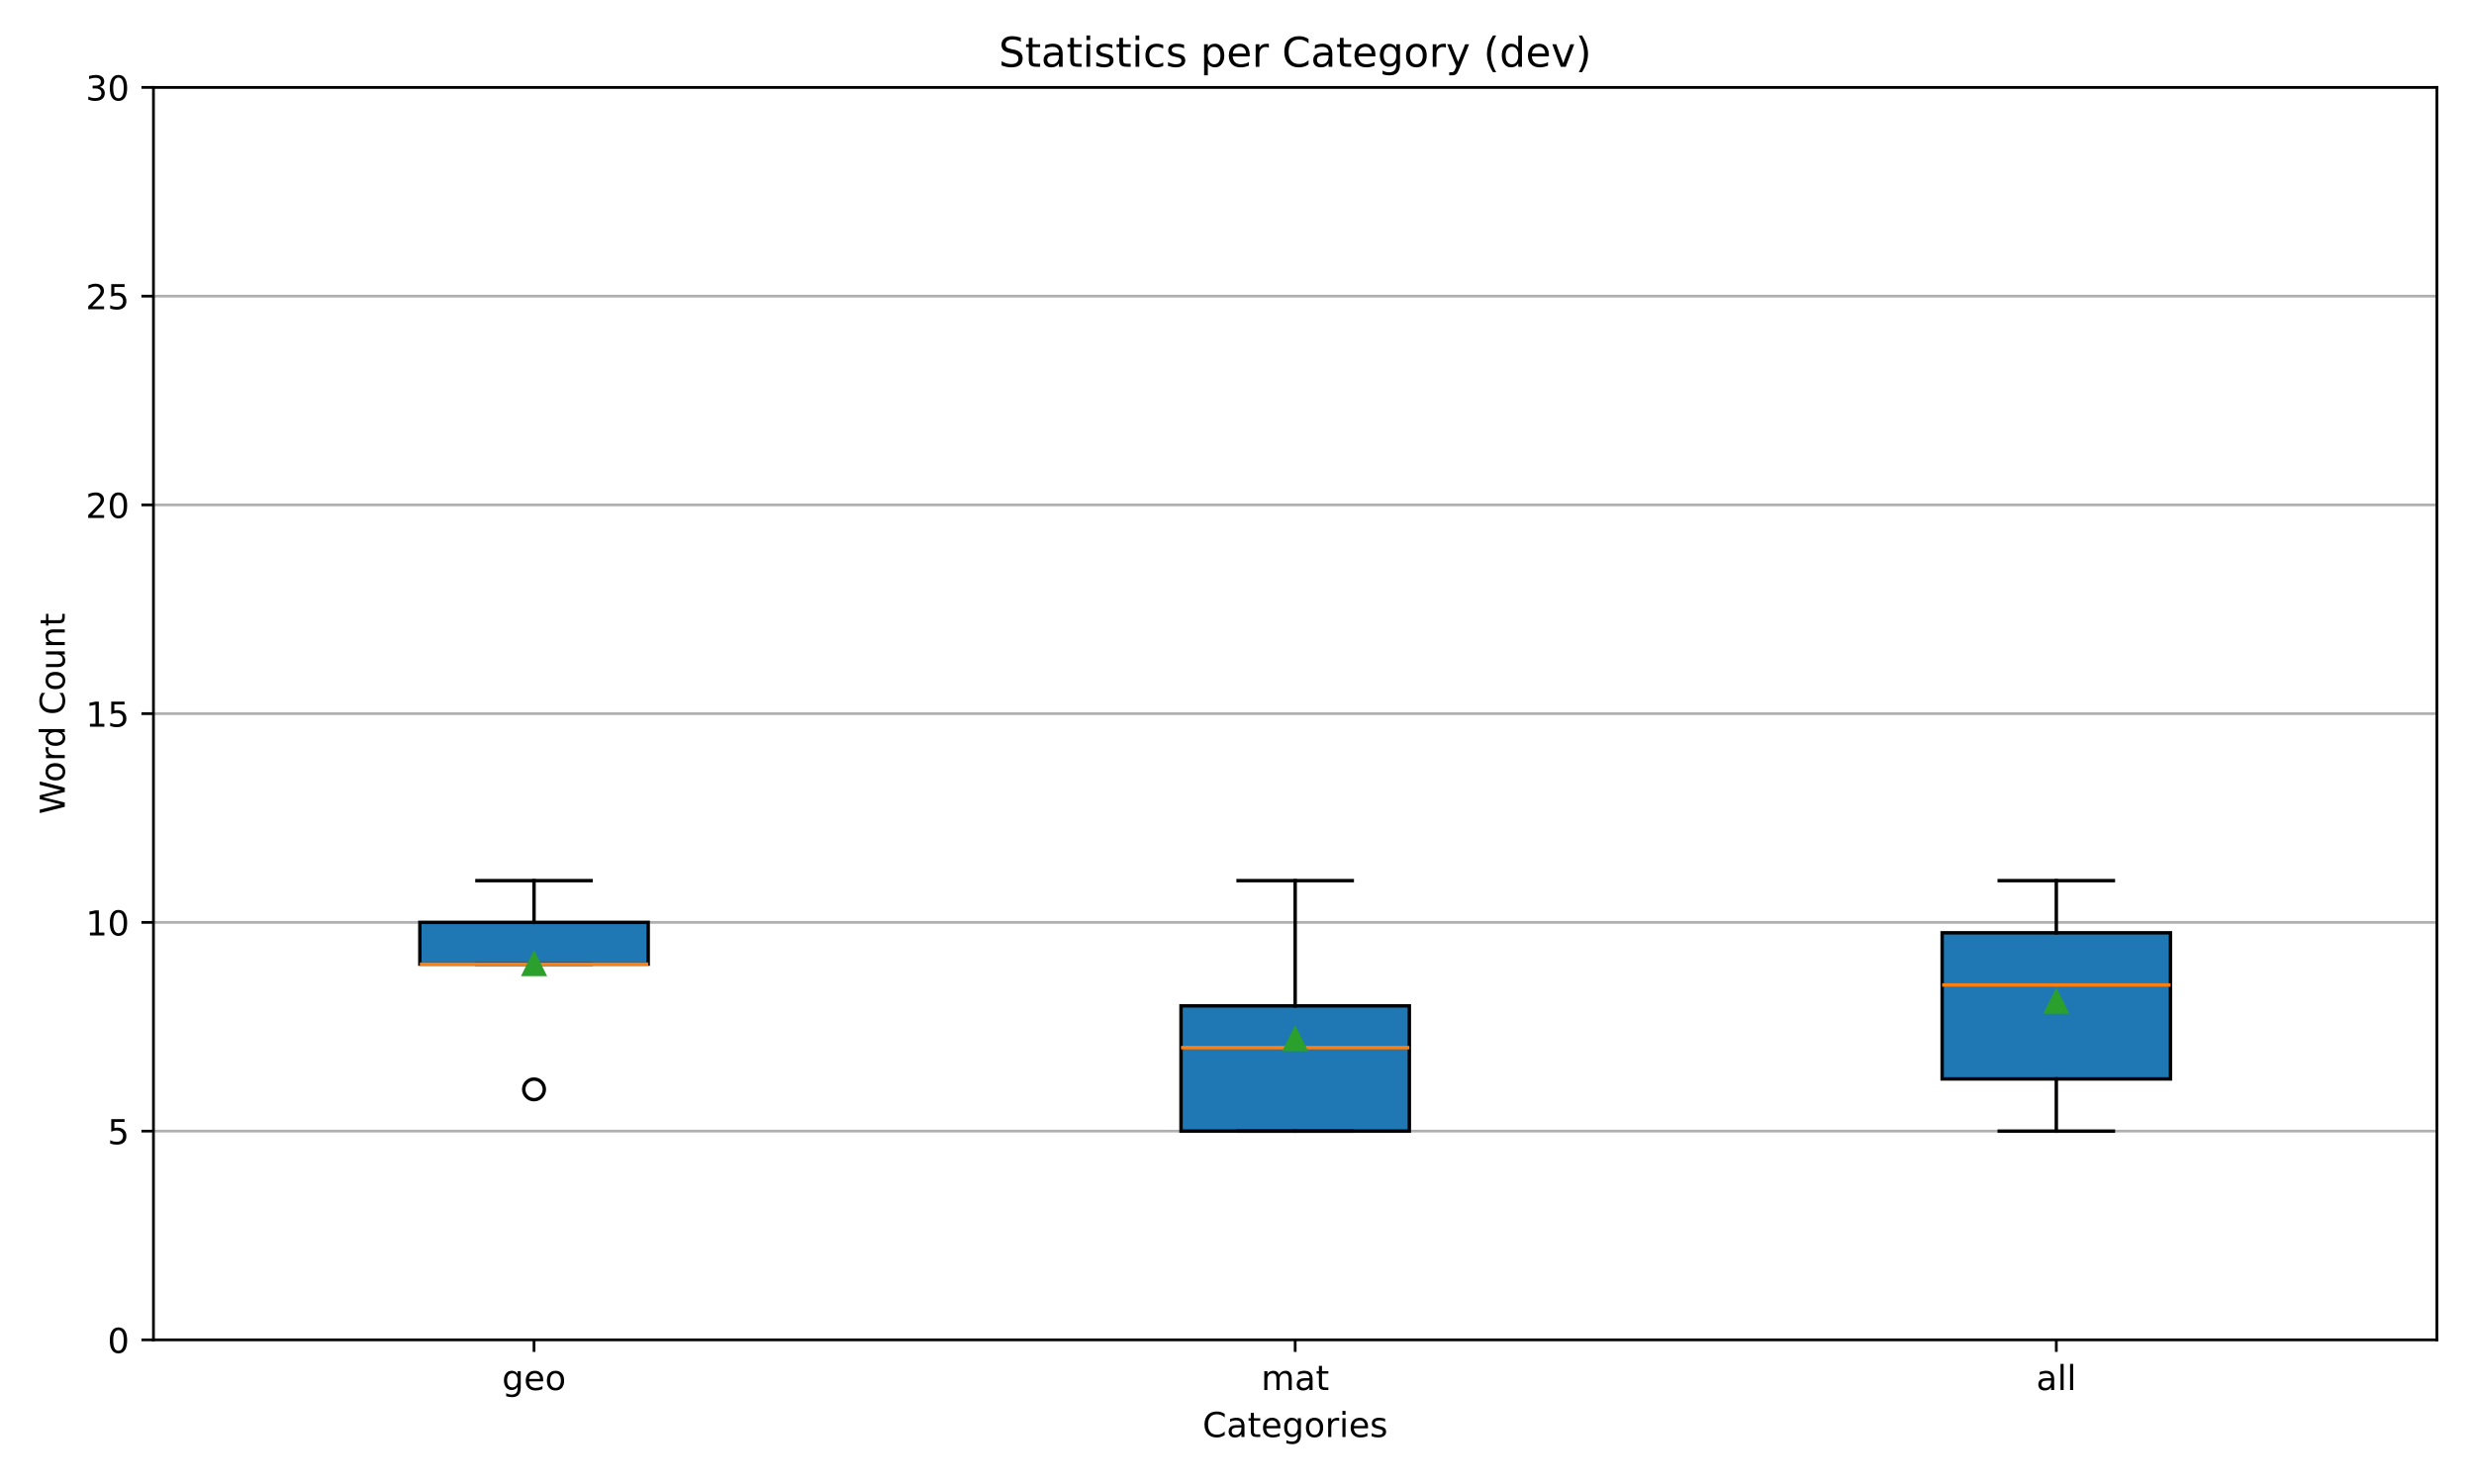
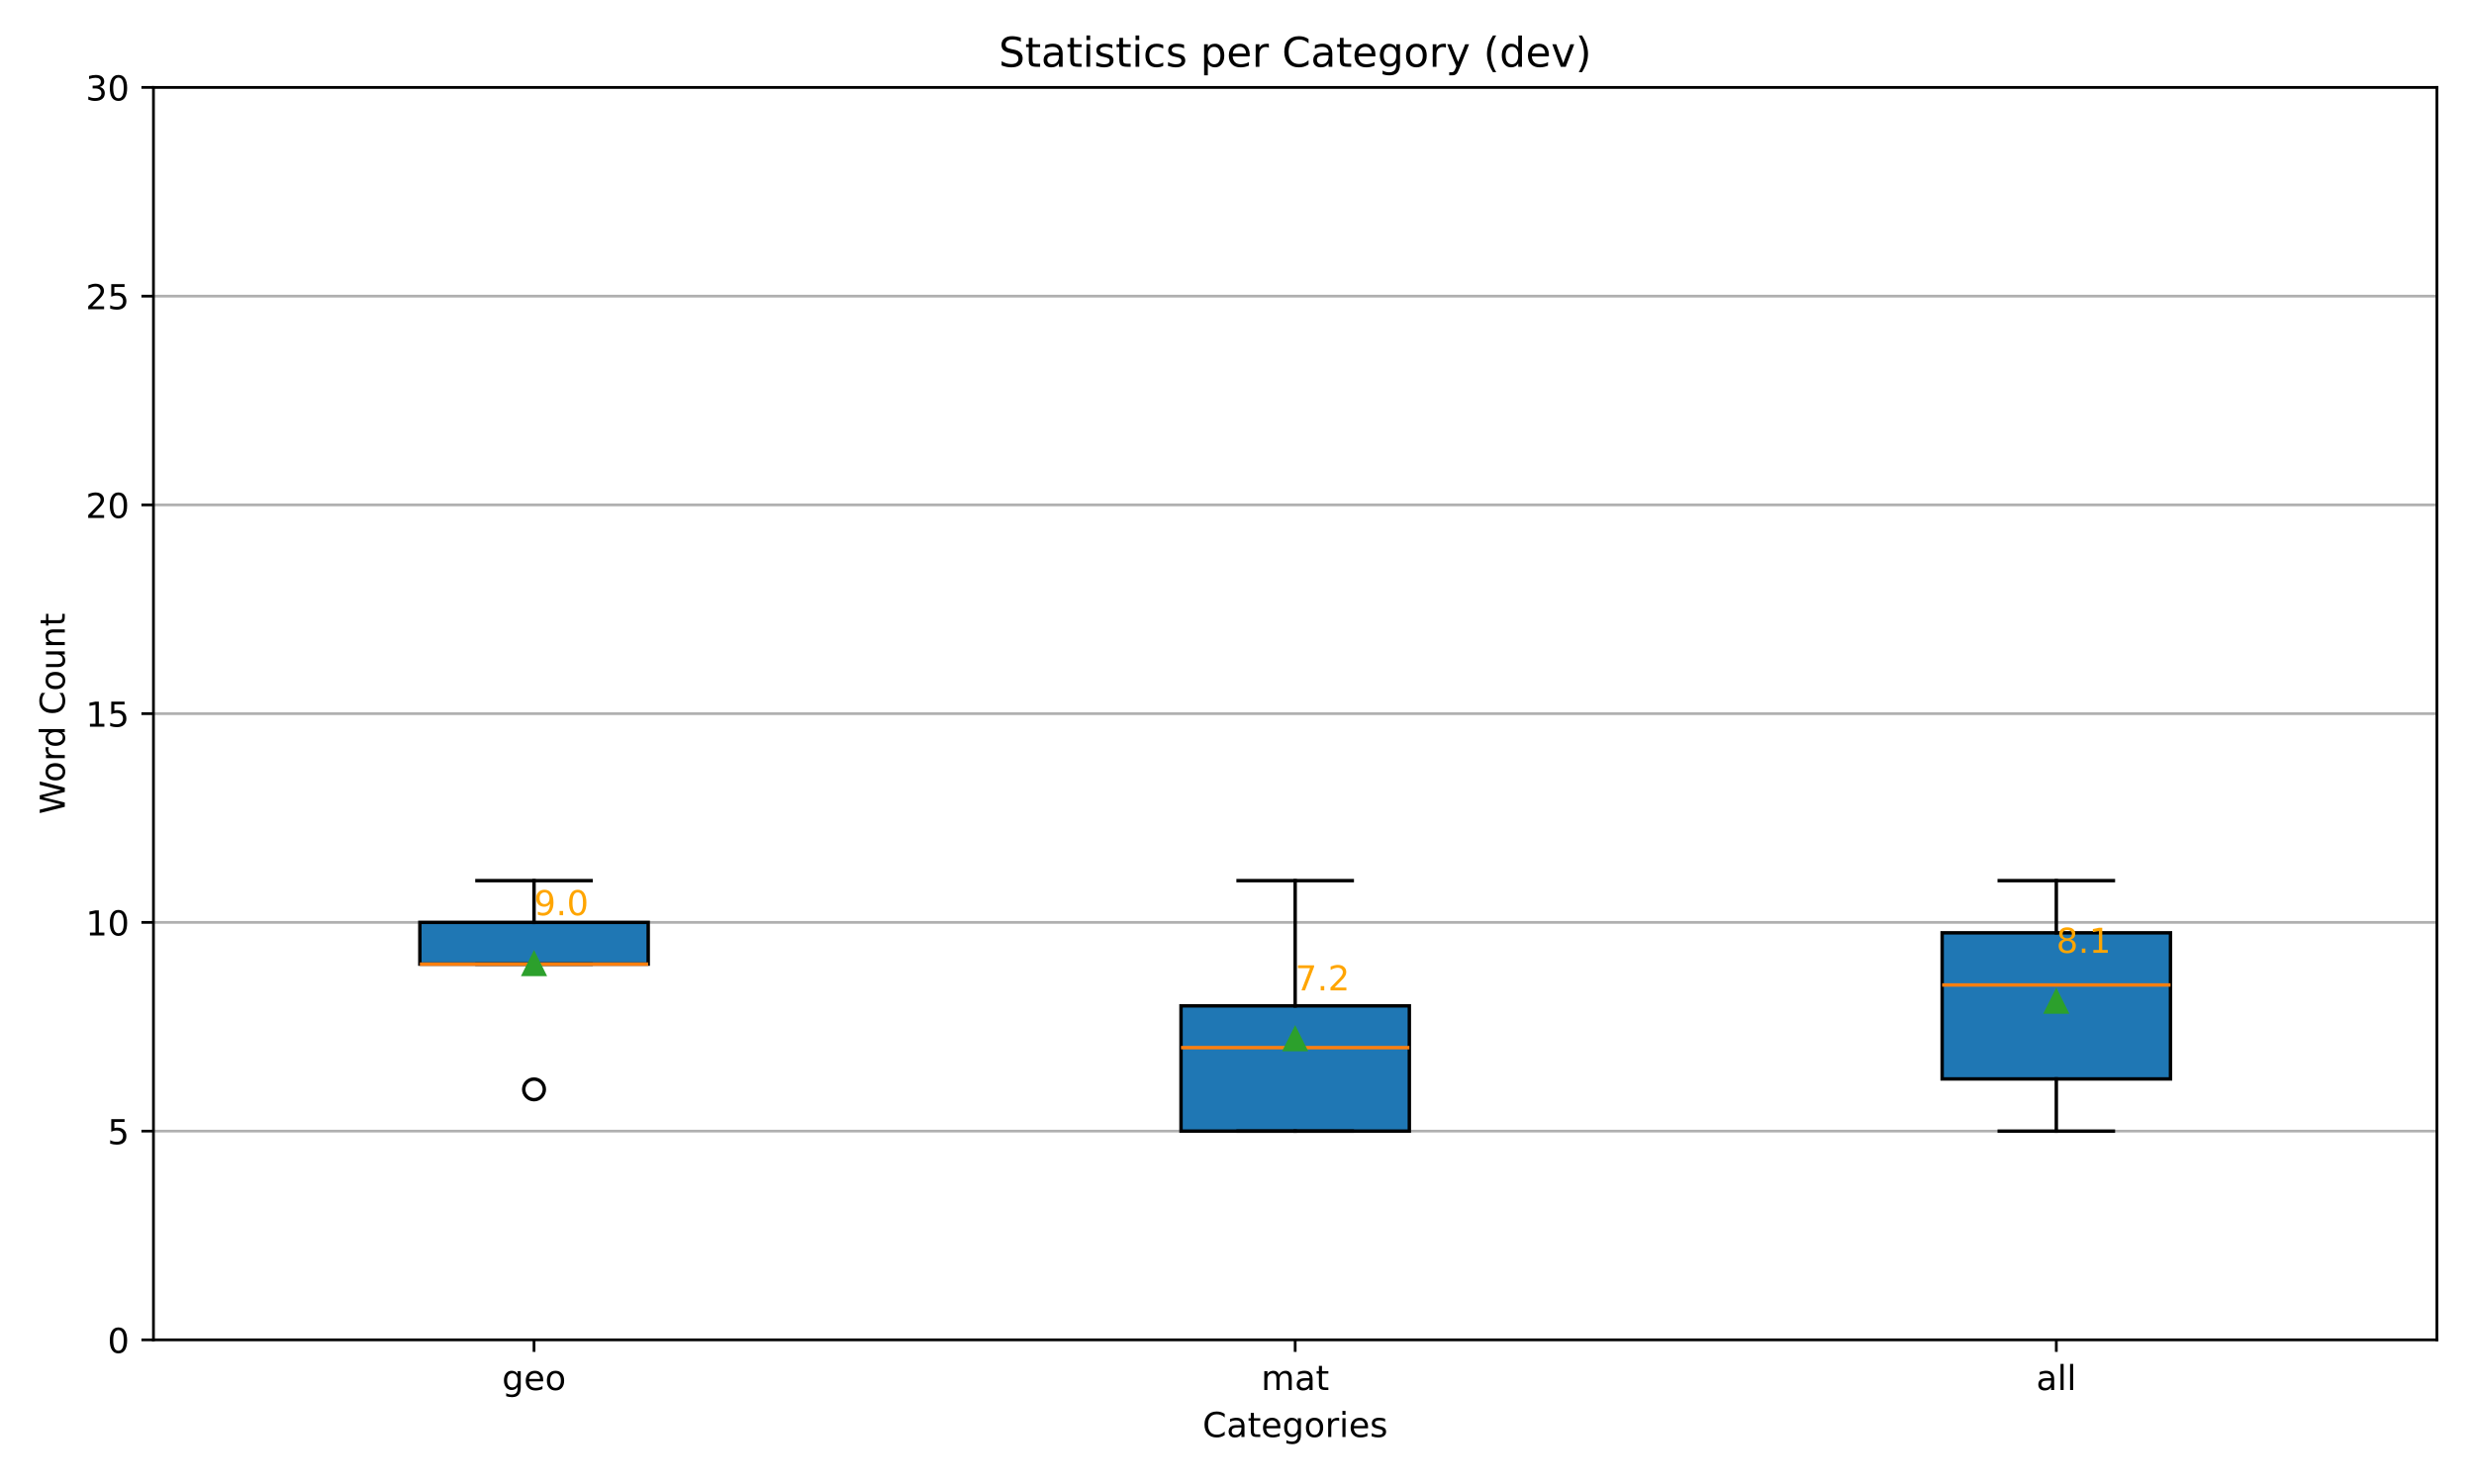
<svg xmlns="http://www.w3.org/2000/svg" xmlns:xlink="http://www.w3.org/1999/xlink" width="720pt" height="432pt" viewBox="0 0 720 432" version="1.1">
  <defs>
    <style type="text/css">*{stroke-linejoin: round; stroke-linecap: butt}</style>
  </defs>
  <g id="figure_1">
    <g id="patch_1">
      <path d="M 0 432  L 720 432  L 720 0  L 0 0  z " style="fill: #ffffff" />
    </g>
    <g id="axes_1">
      <g id="patch_2">
        <path d="M 44.66 390.04  L 709.2 390.04  L 709.2 25.44  L 44.66 25.44  z " style="fill: #ffffff" />
      </g>
      <g id="matplotlib.axis_1">
        <g id="xtick_1">
          <g id="line2d_1">
            <defs>
-               <path id="m2646617e21" d="M 0 0  L 0 3.5  " style="stroke: #000000; stroke-width: 0.8" />
+               <path id="mcb2d0ad4be" d="M 0 0  L 0 3.5  " style="stroke: #000000; stroke-width: 0.8" />
            </defs>
            <g>
-               <use xlink:href="#m2646617e21" x="155.417" y="390.04" style="stroke: #000000; stroke-width: 0.8" />
+               <use xlink:href="#mcb2d0ad4be" x="155.417" y="390.04" style="stroke: #000000; stroke-width: 0.8" />
            </g>
          </g>
          <g id="text_1">
            <g transform="translate(146.1065 404.6384) scale(0.1 -0.1)">
              <defs>
                <path id="DejaVuSans-67" d="M 2906 1791  Q 2906 2416 2648 2759  Q 2391 3103 1925 3103  Q 1463 3103 1205 2759  Q 947 2416 947 1791  Q 947 1169 1205 825  Q 1463 481 1925 481  Q 2391 481 2648 825  Q 2906 1169 2906 1791  z M 3481 434  Q 3481 -459 3084 -895  Q 2688 -1331 1869 -1331  Q 1566 -1331 1297 -1286  Q 1028 -1241 775 -1147  L 775 -588  Q 1028 -725 1275 -790  Q 1522 -856 1778 -856  Q 2344 -856 2625 -561  Q 2906 -266 2906 331  L 2906 616  Q 2728 306 2450 153  Q 2172 0 1784 0  Q 1141 0 747 490  Q 353 981 353 1791  Q 353 2603 747 3093  Q 1141 3584 1784 3584  Q 2172 3584 2450 3431  Q 2728 3278 2906 2969  L 2906 3500  L 3481 3500  L 3481 434  z " transform="scale(0.015625)" />
                <path id="DejaVuSans-65" d="M 3597 1894  L 3597 1613  L 953 1613  Q 991 1019 1311 708  Q 1631 397 2203 397  Q 2534 397 2845 478  Q 3156 559 3463 722  L 3463 178  Q 3153 47 2828 -22  Q 2503 -91 2169 -91  Q 1331 -91 842 396  Q 353 884 353 1716  Q 353 2575 817 3079  Q 1281 3584 2069 3584  Q 2775 3584 3186 3129  Q 3597 2675 3597 1894  z M 3022 2063  Q 3016 2534 2758 2815  Q 2500 3097 2075 3097  Q 1594 3097 1305 2825  Q 1016 2553 972 2059  L 3022 2063  z " transform="scale(0.015625)" />
                <path id="DejaVuSans-6f" d="M 1959 3097  Q 1497 3097 1228 2736  Q 959 2375 959 1747  Q 959 1119 1226 758  Q 1494 397 1959 397  Q 2419 397 2687 759  Q 2956 1122 2956 1747  Q 2956 2369 2687 2733  Q 2419 3097 1959 3097  z M 1959 3584  Q 2709 3584 3137 3096  Q 3566 2609 3566 1747  Q 3566 888 3137 398  Q 2709 -91 1959 -91  Q 1206 -91 779 398  Q 353 888 353 1747  Q 353 2609 779 3096  Q 1206 3584 1959 3584  z " transform="scale(0.015625)" />
              </defs>
              <use xlink:href="#DejaVuSans-67" />
              <use xlink:href="#DejaVuSans-65" transform="translate(63.47656 0)" />
              <use xlink:href="#DejaVuSans-6f" transform="translate(125 0)" />
            </g>
          </g>
        </g>
        <g id="xtick_2">
          <g id="line2d_2">
            <g>
-               <use xlink:href="#m2646617e21" x="376.93" y="390.04" style="stroke: #000000; stroke-width: 0.8" />
+               <use xlink:href="#mcb2d0ad4be" x="376.93" y="390.04" style="stroke: #000000; stroke-width: 0.8" />
            </g>
          </g>
          <g id="text_2">
            <g transform="translate(367.0355 404.6384) scale(0.1 -0.1)">
              <defs>
                <path id="DejaVuSans-6d" d="M 3328 2828  Q 3544 3216 3844 3400  Q 4144 3584 4550 3584  Q 5097 3584 5394 3201  Q 5691 2819 5691 2113  L 5691 0  L 5113 0  L 5113 2094  Q 5113 2597 4934 2840  Q 4756 3084 4391 3084  Q 3944 3084 3684 2787  Q 3425 2491 3425 1978  L 3425 0  L 2847 0  L 2847 2094  Q 2847 2600 2669 2842  Q 2491 3084 2119 3084  Q 1678 3084 1418 2786  Q 1159 2488 1159 1978  L 1159 0  L 581 0  L 581 3500  L 1159 3500  L 1159 2956  Q 1356 3278 1631 3431  Q 1906 3584 2284 3584  Q 2666 3584 2933 3390  Q 3200 3197 3328 2828  z " transform="scale(0.015625)" />
                <path id="DejaVuSans-61" d="M 2194 1759  Q 1497 1759 1228 1600  Q 959 1441 959 1056  Q 959 750 1161 570  Q 1363 391 1709 391  Q 2188 391 2477 730  Q 2766 1069 2766 1631  L 2766 1759  L 2194 1759  z M 3341 1997  L 3341 0  L 2766 0  L 2766 531  Q 2569 213 2275 61  Q 1981 -91 1556 -91  Q 1019 -91 701 211  Q 384 513 384 1019  Q 384 1609 779 1909  Q 1175 2209 1959 2209  L 2766 2209  L 2766 2266  Q 2766 2663 2505 2880  Q 2244 3097 1772 3097  Q 1472 3097 1187 3025  Q 903 2953 641 2809  L 641 3341  Q 956 3463 1253 3523  Q 1550 3584 1831 3584  Q 2591 3584 2966 3190  Q 3341 2797 3341 1997  z " transform="scale(0.015625)" />
                <path id="DejaVuSans-74" d="M 1172 4494  L 1172 3500  L 2356 3500  L 2356 3053  L 1172 3053  L 1172 1153  Q 1172 725 1289 603  Q 1406 481 1766 481  L 2356 481  L 2356 0  L 1766 0  Q 1100 0 847 248  Q 594 497 594 1153  L 594 3053  L 172 3053  L 172 3500  L 594 3500  L 594 4494  L 1172 4494  z " transform="scale(0.015625)" />
              </defs>
              <use xlink:href="#DejaVuSans-6d" />
              <use xlink:href="#DejaVuSans-61" transform="translate(97.41211 0)" />
              <use xlink:href="#DejaVuSans-74" transform="translate(158.6914 0)" />
            </g>
          </g>
        </g>
        <g id="xtick_3">
          <g id="line2d_3">
            <g>
-               <use xlink:href="#m2646617e21" x="598.443" y="390.04" style="stroke: #000000; stroke-width: 0.8" />
+               <use xlink:href="#mcb2d0ad4be" x="598.443" y="390.04" style="stroke: #000000; stroke-width: 0.8" />
            </g>
          </g>
          <g id="text_3">
            <g transform="translate(592.6011 404.6384) scale(0.1 -0.1)">
              <defs>
                <path id="DejaVuSans-6c" d="M 603 4863  L 1178 4863  L 1178 0  L 603 0  L 603 4863  z " transform="scale(0.015625)" />
              </defs>
              <use xlink:href="#DejaVuSans-61" />
              <use xlink:href="#DejaVuSans-6c" transform="translate(61.2793 0)" />
              <use xlink:href="#DejaVuSans-6c" transform="translate(89.0625 0)" />
            </g>
          </g>
        </g>
        <g id="text_4">
          <g transform="translate(349.9784 418.3166) scale(0.1 -0.1)">
            <defs>
              <path id="DejaVuSans-43" d="M 4122 4306  L 4122 3641  Q 3803 3938 3442 4084  Q 3081 4231 2675 4231  Q 1875 4231 1450 3742  Q 1025 3253 1025 2328  Q 1025 1406 1450 917  Q 1875 428 2675 428  Q 3081 428 3442 575  Q 3803 722 4122 1019  L 4122 359  Q 3791 134 3420 21  Q 3050 -91 2638 -91  Q 1578 -91 968 557  Q 359 1206 359 2328  Q 359 3453 968 4101  Q 1578 4750 2638 4750  Q 3056 4750 3426 4639  Q 3797 4528 4122 4306  z " transform="scale(0.015625)" />
              <path id="DejaVuSans-72" d="M 2631 2963  Q 2534 3019 2420 3045  Q 2306 3072 2169 3072  Q 1681 3072 1420 2755  Q 1159 2438 1159 1844  L 1159 0  L 581 0  L 581 3500  L 1159 3500  L 1159 2956  Q 1341 3275 1631 3429  Q 1922 3584 2338 3584  Q 2397 3584 2469 3576  Q 2541 3569 2628 3553  L 2631 2963  z " transform="scale(0.015625)" />
              <path id="DejaVuSans-69" d="M 603 3500  L 1178 3500  L 1178 0  L 603 0  L 603 3500  z M 603 4863  L 1178 4863  L 1178 4134  L 603 4134  L 603 4863  z " transform="scale(0.015625)" />
              <path id="DejaVuSans-73" d="M 2834 3397  L 2834 2853  Q 2591 2978 2328 3040  Q 2066 3103 1784 3103  Q 1356 3103 1142 2972  Q 928 2841 928 2578  Q 928 2378 1081 2264  Q 1234 2150 1697 2047  L 1894 2003  Q 2506 1872 2764 1633  Q 3022 1394 3022 966  Q 3022 478 2636 193  Q 2250 -91 1575 -91  Q 1294 -91 989 -36  Q 684 19 347 128  L 347 722  Q 666 556 975 473  Q 1284 391 1588 391  Q 1994 391 2212 530  Q 2431 669 2431 922  Q 2431 1156 2273 1281  Q 2116 1406 1581 1522  L 1381 1569  Q 847 1681 609 1914  Q 372 2147 372 2553  Q 372 3047 722 3315  Q 1072 3584 1716 3584  Q 2034 3584 2315 3537  Q 2597 3491 2834 3397  z " transform="scale(0.015625)" />
            </defs>
            <use xlink:href="#DejaVuSans-43" />
            <use xlink:href="#DejaVuSans-61" transform="translate(69.82422 0)" />
            <use xlink:href="#DejaVuSans-74" transform="translate(131.1035 0)" />
            <use xlink:href="#DejaVuSans-65" transform="translate(170.3125 0)" />
            <use xlink:href="#DejaVuSans-67" transform="translate(231.8359 0)" />
            <use xlink:href="#DejaVuSans-6f" transform="translate(295.3125 0)" />
            <use xlink:href="#DejaVuSans-72" transform="translate(356.4941 0)" />
            <use xlink:href="#DejaVuSans-69" transform="translate(397.6074 0)" />
            <use xlink:href="#DejaVuSans-65" transform="translate(425.3906 0)" />
            <use xlink:href="#DejaVuSans-73" transform="translate(486.9141 0)" />
          </g>
        </g>
      </g>
      <g id="matplotlib.axis_2">
        <g id="ytick_1">
          <g id="line2d_4">
-             <path d="M 44.66 390.04  L 709.2 390.04  " clip-path="url(#p994674105a)" style="fill: none; stroke: #b0b0b0; stroke-width: 0.8; stroke-linecap: square" />
+             <path d="M 44.66 390.04  L 709.2 390.04  " clip-path="url(#p341d65b2a3)" style="fill: none; stroke: #b0b0b0; stroke-width: 0.8; stroke-linecap: square" />
          </g>
          <g id="line2d_5">
            <defs>
-               <path id="m19cfbdba0e" d="M 0 0  L -3.5 0  " style="stroke: #000000; stroke-width: 0.8" />
+               <path id="m469d06a278" d="M 0 0  L -3.5 0  " style="stroke: #000000; stroke-width: 0.8" />
            </defs>
            <g>
-               <use xlink:href="#m19cfbdba0e" x="44.66" y="390.04" style="stroke: #000000; stroke-width: 0.8" />
+               <use xlink:href="#m469d06a278" x="44.66" y="390.04" style="stroke: #000000; stroke-width: 0.8" />
            </g>
          </g>
          <g id="text_5">
            <g transform="translate(31.2975 393.8392) scale(0.1 -0.1)">
              <defs>
                <path id="DejaVuSans-30" d="M 2034 4250  Q 1547 4250 1301 3770  Q 1056 3291 1056 2328  Q 1056 1369 1301 889  Q 1547 409 2034 409  Q 2525 409 2770 889  Q 3016 1369 3016 2328  Q 3016 3291 2770 3770  Q 2525 4250 2034 4250  z M 2034 4750  Q 2819 4750 3233 4129  Q 3647 3509 3647 2328  Q 3647 1150 3233 529  Q 2819 -91 2034 -91  Q 1250 -91 836 529  Q 422 1150 422 2328  Q 422 3509 836 4129  Q 1250 4750 2034 4750  z " transform="scale(0.015625)" />
              </defs>
              <use xlink:href="#DejaVuSans-30" />
            </g>
          </g>
        </g>
        <g id="ytick_2">
          <g id="line2d_6">
-             <path d="M 44.66 329.273  L 709.2 329.273  " clip-path="url(#p994674105a)" style="fill: none; stroke: #b0b0b0; stroke-width: 0.8; stroke-linecap: square" />
+             <path d="M 44.66 329.273  L 709.2 329.273  " clip-path="url(#p341d65b2a3)" style="fill: none; stroke: #b0b0b0; stroke-width: 0.8; stroke-linecap: square" />
          </g>
          <g id="line2d_7">
            <g>
-               <use xlink:href="#m19cfbdba0e" x="44.66" y="329.273" style="stroke: #000000; stroke-width: 0.8" />
+               <use xlink:href="#m469d06a278" x="44.66" y="329.273" style="stroke: #000000; stroke-width: 0.8" />
            </g>
          </g>
          <g id="text_6">
            <g transform="translate(31.2975 333.0726) scale(0.1 -0.1)">
              <defs>
                <path id="DejaVuSans-35" d="M 691 4666  L 3169 4666  L 3169 4134  L 1269 4134  L 1269 2991  Q 1406 3038 1543 3061  Q 1681 3084 1819 3084  Q 2600 3084 3056 2656  Q 3513 2228 3513 1497  Q 3513 744 3044 326  Q 2575 -91 1722 -91  Q 1428 -91 1123 -41  Q 819 9 494 109  L 494 744  Q 775 591 1075 516  Q 1375 441 1709 441  Q 2250 441 2565 725  Q 2881 1009 2881 1497  Q 2881 1984 2565 2268  Q 2250 2553 1709 2553  Q 1456 2553 1204 2497  Q 953 2441 691 2322  L 691 4666  z " transform="scale(0.015625)" />
              </defs>
              <use xlink:href="#DejaVuSans-35" />
            </g>
          </g>
        </g>
        <g id="ytick_3">
          <g id="line2d_8">
-             <path d="M 44.66 268.507  L 709.2 268.507  " clip-path="url(#p994674105a)" style="fill: none; stroke: #b0b0b0; stroke-width: 0.8; stroke-linecap: square" />
+             <path d="M 44.66 268.507  L 709.2 268.507  " clip-path="url(#p341d65b2a3)" style="fill: none; stroke: #b0b0b0; stroke-width: 0.8; stroke-linecap: square" />
          </g>
          <g id="line2d_9">
            <g>
-               <use xlink:href="#m19cfbdba0e" x="44.66" y="268.507" style="stroke: #000000; stroke-width: 0.8" />
+               <use xlink:href="#m469d06a278" x="44.66" y="268.507" style="stroke: #000000; stroke-width: 0.8" />
            </g>
          </g>
          <g id="text_7">
            <g transform="translate(24.935 272.3059) scale(0.1 -0.1)">
              <defs>
                <path id="DejaVuSans-31" d="M 794 531  L 1825 531  L 1825 4091  L 703 3866  L 703 4441  L 1819 4666  L 2450 4666  L 2450 531  L 3481 531  L 3481 0  L 794 0  L 794 531  z " transform="scale(0.015625)" />
              </defs>
              <use xlink:href="#DejaVuSans-31" />
              <use xlink:href="#DejaVuSans-30" transform="translate(63.62305 0)" />
            </g>
          </g>
        </g>
        <g id="ytick_4">
          <g id="line2d_10">
-             <path d="M 44.66 207.74  L 709.2 207.74  " clip-path="url(#p994674105a)" style="fill: none; stroke: #b0b0b0; stroke-width: 0.8; stroke-linecap: square" />
+             <path d="M 44.66 207.74  L 709.2 207.74  " clip-path="url(#p341d65b2a3)" style="fill: none; stroke: #b0b0b0; stroke-width: 0.8; stroke-linecap: square" />
          </g>
          <g id="line2d_11">
            <g>
-               <use xlink:href="#m19cfbdba0e" x="44.66" y="207.74" style="stroke: #000000; stroke-width: 0.8" />
+               <use xlink:href="#m469d06a278" x="44.66" y="207.74" style="stroke: #000000; stroke-width: 0.8" />
            </g>
          </g>
          <g id="text_8">
            <g transform="translate(24.935 211.5392) scale(0.1 -0.1)">
              <use xlink:href="#DejaVuSans-31" />
              <use xlink:href="#DejaVuSans-35" transform="translate(63.62305 0)" />
            </g>
          </g>
        </g>
        <g id="ytick_5">
          <g id="line2d_12">
-             <path d="M 44.66 146.973  L 709.2 146.973  " clip-path="url(#p994674105a)" style="fill: none; stroke: #b0b0b0; stroke-width: 0.8; stroke-linecap: square" />
+             <path d="M 44.66 146.973  L 709.2 146.973  " clip-path="url(#p341d65b2a3)" style="fill: none; stroke: #b0b0b0; stroke-width: 0.8; stroke-linecap: square" />
          </g>
          <g id="line2d_13">
            <g>
-               <use xlink:href="#m19cfbdba0e" x="44.66" y="146.973" style="stroke: #000000; stroke-width: 0.8" />
+               <use xlink:href="#m469d06a278" x="44.66" y="146.973" style="stroke: #000000; stroke-width: 0.8" />
            </g>
          </g>
          <g id="text_9">
            <g transform="translate(24.935 150.7726) scale(0.1 -0.1)">
              <defs>
                <path id="DejaVuSans-32" d="M 1228 531  L 3431 531  L 3431 0  L 469 0  L 469 531  Q 828 903 1448 1529  Q 2069 2156 2228 2338  Q 2531 2678 2651 2914  Q 2772 3150 2772 3378  Q 2772 3750 2511 3984  Q 2250 4219 1831 4219  Q 1534 4219 1204 4116  Q 875 4013 500 3803  L 500 4441  Q 881 4594 1212 4672  Q 1544 4750 1819 4750  Q 2544 4750 2975 4387  Q 3406 4025 3406 3419  Q 3406 3131 3298 2873  Q 3191 2616 2906 2266  Q 2828 2175 2409 1742  Q 1991 1309 1228 531  z " transform="scale(0.015625)" />
              </defs>
              <use xlink:href="#DejaVuSans-32" />
              <use xlink:href="#DejaVuSans-30" transform="translate(63.62305 0)" />
            </g>
          </g>
        </g>
        <g id="ytick_6">
          <g id="line2d_14">
-             <path d="M 44.66 86.207  L 709.2 86.207  " clip-path="url(#p994674105a)" style="fill: none; stroke: #b0b0b0; stroke-width: 0.8; stroke-linecap: square" />
+             <path d="M 44.66 86.207  L 709.2 86.207  " clip-path="url(#p341d65b2a3)" style="fill: none; stroke: #b0b0b0; stroke-width: 0.8; stroke-linecap: square" />
          </g>
          <g id="line2d_15">
            <g>
-               <use xlink:href="#m19cfbdba0e" x="44.66" y="86.207" style="stroke: #000000; stroke-width: 0.8" />
+               <use xlink:href="#m469d06a278" x="44.66" y="86.207" style="stroke: #000000; stroke-width: 0.8" />
            </g>
          </g>
          <g id="text_10">
            <g transform="translate(24.935 90.00589) scale(0.1 -0.1)">
              <use xlink:href="#DejaVuSans-32" />
              <use xlink:href="#DejaVuSans-35" transform="translate(63.62305 0)" />
            </g>
          </g>
        </g>
        <g id="ytick_7">
          <g id="line2d_16">
-             <path d="M 44.66 25.44  L 709.2 25.44  " clip-path="url(#p994674105a)" style="fill: none; stroke: #b0b0b0; stroke-width: 0.8; stroke-linecap: square" />
+             <path d="M 44.66 25.44  L 709.2 25.44  " clip-path="url(#p341d65b2a3)" style="fill: none; stroke: #b0b0b0; stroke-width: 0.8; stroke-linecap: square" />
          </g>
          <g id="line2d_17">
            <g>
-               <use xlink:href="#m19cfbdba0e" x="44.66" y="25.44" style="stroke: #000000; stroke-width: 0.8" />
+               <use xlink:href="#m469d06a278" x="44.66" y="25.44" style="stroke: #000000; stroke-width: 0.8" />
            </g>
          </g>
          <g id="text_11">
            <g transform="translate(24.935 29.23922) scale(0.1 -0.1)">
              <defs>
                <path id="DejaVuSans-33" d="M 2597 2516  Q 3050 2419 3304 2112  Q 3559 1806 3559 1356  Q 3559 666 3084 287  Q 2609 -91 1734 -91  Q 1441 -91 1130 -33  Q 819 25 488 141  L 488 750  Q 750 597 1062 519  Q 1375 441 1716 441  Q 2309 441 2620 675  Q 2931 909 2931 1356  Q 2931 1769 2642 2001  Q 2353 2234 1838 2234  L 1294 2234  L 1294 2753  L 1863 2753  Q 2328 2753 2575 2939  Q 2822 3125 2822 3475  Q 2822 3834 2567 4026  Q 2313 4219 1838 4219  Q 1578 4219 1281 4162  Q 984 4106 628 3988  L 628 4550  Q 988 4650 1302 4700  Q 1616 4750 1894 4750  Q 2613 4750 3031 4423  Q 3450 4097 3450 3541  Q 3450 3153 3228 2886  Q 3006 2619 2597 2516  z " transform="scale(0.015625)" />
              </defs>
              <use xlink:href="#DejaVuSans-33" />
              <use xlink:href="#DejaVuSans-30" transform="translate(63.62305 0)" />
            </g>
          </g>
        </g>
        <g id="text_12">
          <g transform="translate(18.85531 237.0291) rotate(-90) scale(0.1 -0.1)">
            <defs>
              <path id="DejaVuSans-57" d="M 213 4666  L 850 4666  L 1831 722  L 2809 4666  L 3519 4666  L 4500 722  L 5478 4666  L 6119 4666  L 4947 0  L 4153 0  L 3169 4050  L 2175 0  L 1381 0  L 213 4666  z " transform="scale(0.015625)" />
              <path id="DejaVuSans-64" d="M 2906 2969  L 2906 4863  L 3481 4863  L 3481 0  L 2906 0  L 2906 525  Q 2725 213 2448 61  Q 2172 -91 1784 -91  Q 1150 -91 751 415  Q 353 922 353 1747  Q 353 2572 751 3078  Q 1150 3584 1784 3584  Q 2172 3584 2448 3432  Q 2725 3281 2906 2969  z M 947 1747  Q 947 1113 1208 752  Q 1469 391 1925 391  Q 2381 391 2643 752  Q 2906 1113 2906 1747  Q 2906 2381 2643 2742  Q 2381 3103 1925 3103  Q 1469 3103 1208 2742  Q 947 2381 947 1747  z " transform="scale(0.015625)" />
              <path id="DejaVuSans-20" transform="scale(0.015625)" />
              <path id="DejaVuSans-75" d="M 544 1381  L 544 3500  L 1119 3500  L 1119 1403  Q 1119 906 1312 657  Q 1506 409 1894 409  Q 2359 409 2629 706  Q 2900 1003 2900 1516  L 2900 3500  L 3475 3500  L 3475 0  L 2900 0  L 2900 538  Q 2691 219 2414 64  Q 2138 -91 1772 -91  Q 1169 -91 856 284  Q 544 659 544 1381  z M 1991 3584  L 1991 3584  z " transform="scale(0.015625)" />
              <path id="DejaVuSans-6e" d="M 3513 2113  L 3513 0  L 2938 0  L 2938 2094  Q 2938 2591 2744 2837  Q 2550 3084 2163 3084  Q 1697 3084 1428 2787  Q 1159 2491 1159 1978  L 1159 0  L 581 0  L 581 3500  L 1159 3500  L 1159 2956  Q 1366 3272 1645 3428  Q 1925 3584 2291 3584  Q 2894 3584 3203 3211  Q 3513 2838 3513 2113  z " transform="scale(0.015625)" />
            </defs>
            <use xlink:href="#DejaVuSans-57" />
            <use xlink:href="#DejaVuSans-6f" transform="translate(93.00195 0)" />
            <use xlink:href="#DejaVuSans-72" transform="translate(154.1836 0)" />
            <use xlink:href="#DejaVuSans-64" transform="translate(193.5469 0)" />
            <use xlink:href="#DejaVuSans-20" transform="translate(257.0234 0)" />
            <use xlink:href="#DejaVuSans-43" transform="translate(288.8105 0)" />
            <use xlink:href="#DejaVuSans-6f" transform="translate(358.6348 0)" />
            <use xlink:href="#DejaVuSans-75" transform="translate(419.8164 0)" />
            <use xlink:href="#DejaVuSans-6e" transform="translate(483.1953 0)" />
            <use xlink:href="#DejaVuSans-74" transform="translate(546.5742 0)" />
          </g>
        </g>
      </g>
      <g id="patch_3">
-         <path d="M 122.19 280.66  L 188.644 280.66  L 188.644 268.507  L 122.19 268.507  L 122.19 280.66  z " clip-path="url(#p994674105a)" style="fill: #1f77b4; stroke: #000000; stroke-linejoin: miter" />
+         <path d="M 122.19 280.66  L 188.644 280.66  L 188.644 268.507  L 122.19 268.507  L 122.19 280.66  z " clip-path="url(#p341d65b2a3)" style="fill: #1f77b4; stroke: #000000; stroke-linejoin: miter" />
      </g>
      <g id="line2d_18">
-         <path d="M 155.417 280.66  L 155.417 280.66  " clip-path="url(#p994674105a)" style="fill: none; stroke: #000000; stroke-linecap: square" />
+         <path d="M 155.417 280.66  L 155.417 280.66  " clip-path="url(#p341d65b2a3)" style="fill: none; stroke: #000000; stroke-linecap: square" />
      </g>
      <g id="line2d_19">
-         <path d="M 155.417 268.507  L 155.417 256.353  " clip-path="url(#p994674105a)" style="fill: none; stroke: #000000; stroke-linecap: square" />
+         <path d="M 155.417 268.507  L 155.417 256.353  " clip-path="url(#p341d65b2a3)" style="fill: none; stroke: #000000; stroke-linecap: square" />
      </g>
      <g id="line2d_20">
-         <path d="M 138.803 280.66  L 172.03 280.66  " clip-path="url(#p994674105a)" style="fill: none; stroke: #000000; stroke-linecap: square" />
+         <path d="M 138.803 280.66  L 172.03 280.66  " clip-path="url(#p341d65b2a3)" style="fill: none; stroke: #000000; stroke-linecap: square" />
      </g>
      <g id="line2d_21">
-         <path d="M 138.803 256.353  L 172.03 256.353  " clip-path="url(#p994674105a)" style="fill: none; stroke: #000000; stroke-linecap: square" />
+         <path d="M 138.803 256.353  L 172.03 256.353  " clip-path="url(#p341d65b2a3)" style="fill: none; stroke: #000000; stroke-linecap: square" />
      </g>
      <g id="line2d_22">
        <defs>
-           <path id="m110f93a330" d="M 0 3  C 0.796 3 1.559 2.684 2.121 2.121  C 2.684 1.559 3 0.796 3 0  C 3 -0.796 2.684 -1.559 2.121 -2.121  C 1.559 -2.684 0.796 -3 0 -3  C -0.796 -3 -1.559 -2.684 -2.121 -2.121  C -2.684 -1.559 -3 -0.796 -3 0  C -3 0.796 -2.684 1.559 -2.121 2.121  C -1.559 2.684 -0.796 3 0 3  z " style="stroke: #000000" />
+           <path id="m31de92c59c" d="M 0 3  C 0.796 3 1.559 2.684 2.121 2.121  C 2.684 1.559 3 0.796 3 0  C 3 -0.796 2.684 -1.559 2.121 -2.121  C 1.559 -2.684 0.796 -3 0 -3  C -0.796 -3 -1.559 -2.684 -2.121 -2.121  C -2.684 -1.559 -3 -0.796 -3 0  C -3 0.796 -2.684 1.559 -2.121 2.121  C -1.559 2.684 -0.796 3 0 3  z " style="stroke: #000000" />
        </defs>
-         <g clip-path="url(#p994674105a)">
-           <use xlink:href="#m110f93a330" x="155.417" y="317.12" style="fill-opacity: 0; stroke: #000000" />
+         <g clip-path="url(#p341d65b2a3)">
+           <use xlink:href="#m31de92c59c" x="155.417" y="317.12" style="fill-opacity: 0; stroke: #000000" />
        </g>
      </g>
      <g id="patch_4">
-         <path d="M 343.703 329.273  L 410.157 329.273  L 410.157 292.813  L 343.703 292.813  L 343.703 329.273  z " clip-path="url(#p994674105a)" style="fill: #1f77b4; stroke: #000000; stroke-linejoin: miter" />
+         <path d="M 343.703 329.273  L 410.157 329.273  L 410.157 292.813  L 343.703 292.813  L 343.703 329.273  z " clip-path="url(#p341d65b2a3)" style="fill: #1f77b4; stroke: #000000; stroke-linejoin: miter" />
      </g>
      <g id="line2d_23">
-         <path d="M 376.93 329.273  L 376.93 329.273  " clip-path="url(#p994674105a)" style="fill: none; stroke: #000000; stroke-linecap: square" />
+         <path d="M 376.93 329.273  L 376.93 329.273  " clip-path="url(#p341d65b2a3)" style="fill: none; stroke: #000000; stroke-linecap: square" />
      </g>
      <g id="line2d_24">
-         <path d="M 376.93 292.813  L 376.93 256.353  " clip-path="url(#p994674105a)" style="fill: none; stroke: #000000; stroke-linecap: square" />
+         <path d="M 376.93 292.813  L 376.93 256.353  " clip-path="url(#p341d65b2a3)" style="fill: none; stroke: #000000; stroke-linecap: square" />
      </g>
      <g id="line2d_25">
-         <path d="M 360.317 329.273  L 393.543 329.273  " clip-path="url(#p994674105a)" style="fill: none; stroke: #000000; stroke-linecap: square" />
+         <path d="M 360.317 329.273  L 393.543 329.273  " clip-path="url(#p341d65b2a3)" style="fill: none; stroke: #000000; stroke-linecap: square" />
      </g>
      <g id="line2d_26">
-         <path d="M 360.317 256.353  L 393.543 256.353  " clip-path="url(#p994674105a)" style="fill: none; stroke: #000000; stroke-linecap: square" />
+         <path d="M 360.317 256.353  L 393.543 256.353  " clip-path="url(#p341d65b2a3)" style="fill: none; stroke: #000000; stroke-linecap: square" />
      </g>
      <g id="line2d_27" />
      <g id="patch_5">
-         <path d="M 565.216 314.082  L 631.67 314.082  L 631.67 271.545  L 565.216 271.545  L 565.216 314.082  z " clip-path="url(#p994674105a)" style="fill: #1f77b4; stroke: #000000; stroke-linejoin: miter" />
+         <path d="M 565.216 314.082  L 631.67 314.082  L 631.67 271.545  L 565.216 271.545  L 565.216 314.082  z " clip-path="url(#p341d65b2a3)" style="fill: #1f77b4; stroke: #000000; stroke-linejoin: miter" />
      </g>
      <g id="line2d_28">
-         <path d="M 598.443 314.082  L 598.443 329.273  " clip-path="url(#p994674105a)" style="fill: none; stroke: #000000; stroke-linecap: square" />
+         <path d="M 598.443 314.082  L 598.443 329.273  " clip-path="url(#p341d65b2a3)" style="fill: none; stroke: #000000; stroke-linecap: square" />
      </g>
      <g id="line2d_29">
-         <path d="M 598.443 271.545  L 598.443 256.353  " clip-path="url(#p994674105a)" style="fill: none; stroke: #000000; stroke-linecap: square" />
+         <path d="M 598.443 271.545  L 598.443 256.353  " clip-path="url(#p341d65b2a3)" style="fill: none; stroke: #000000; stroke-linecap: square" />
      </g>
      <g id="line2d_30">
-         <path d="M 581.83 329.273  L 615.057 329.273  " clip-path="url(#p994674105a)" style="fill: none; stroke: #000000; stroke-linecap: square" />
+         <path d="M 581.83 329.273  L 615.057 329.273  " clip-path="url(#p341d65b2a3)" style="fill: none; stroke: #000000; stroke-linecap: square" />
      </g>
      <g id="line2d_31">
-         <path d="M 581.83 256.353  L 615.057 256.353  " clip-path="url(#p994674105a)" style="fill: none; stroke: #000000; stroke-linecap: square" />
+         <path d="M 581.83 256.353  L 615.057 256.353  " clip-path="url(#p341d65b2a3)" style="fill: none; stroke: #000000; stroke-linecap: square" />
      </g>
      <g id="line2d_32" />
      <g id="line2d_33">
-         <path d="M 122.19 280.66  L 188.644 280.66  " clip-path="url(#p994674105a)" style="fill: none; stroke: #ff7f0e" />
+         <path d="M 122.19 280.66  L 188.644 280.66  " clip-path="url(#p341d65b2a3)" style="fill: none; stroke: #ff7f0e" />
      </g>
      <g id="line2d_34">
        <defs>
-           <path id="mceaf6a7276" d="M 0 -3  L -3 3  L 3 3  z " style="stroke: #2ca02c; stroke-linejoin: miter" />
+           <path id="m2e937d199d" d="M 0 -3  L -3 3  L 3 3  z " style="stroke: #2ca02c; stroke-linejoin: miter" />
        </defs>
-         <g clip-path="url(#p994674105a)">
-           <use xlink:href="#mceaf6a7276" x="155.417" y="280.66" style="fill: #2ca02c; stroke: #2ca02c; stroke-linejoin: miter" />
+         <g clip-path="url(#p341d65b2a3)">
+           <use xlink:href="#m2e937d199d" x="155.417" y="280.66" style="fill: #2ca02c; stroke: #2ca02c; stroke-linejoin: miter" />
        </g>
      </g>
      <g id="line2d_35">
-         <path d="M 343.703 304.967  L 410.157 304.967  " clip-path="url(#p994674105a)" style="fill: none; stroke: #ff7f0e" />
+         <path d="M 343.703 304.967  L 410.157 304.967  " clip-path="url(#p341d65b2a3)" style="fill: none; stroke: #ff7f0e" />
      </g>
      <g id="line2d_36">
-         <g clip-path="url(#p994674105a)">
-           <use xlink:href="#mceaf6a7276" x="376.93" y="302.536" style="fill: #2ca02c; stroke: #2ca02c; stroke-linejoin: miter" />
+         <g clip-path="url(#p341d65b2a3)">
+           <use xlink:href="#m2e937d199d" x="376.93" y="302.536" style="fill: #2ca02c; stroke: #2ca02c; stroke-linejoin: miter" />
        </g>
      </g>
      <g id="line2d_37">
-         <path d="M 565.216 286.737  L 631.67 286.737  " clip-path="url(#p994674105a)" style="fill: none; stroke: #ff7f0e" />
+         <path d="M 565.216 286.737  L 631.67 286.737  " clip-path="url(#p341d65b2a3)" style="fill: none; stroke: #ff7f0e" />
      </g>
      <g id="line2d_38">
-         <g clip-path="url(#p994674105a)">
-           <use xlink:href="#mceaf6a7276" x="598.443" y="291.598" style="fill: #2ca02c; stroke: #2ca02c; stroke-linejoin: miter" />
+         <g clip-path="url(#p341d65b2a3)">
+           <use xlink:href="#m2e937d199d" x="598.443" y="291.598" style="fill: #2ca02c; stroke: #2ca02c; stroke-linejoin: miter" />
        </g>
      </g>
      <g id="patch_6">
        <path d="M 44.66 390.04  L 44.66 25.44  " style="fill: none; stroke: #000000; stroke-width: 0.8; stroke-linejoin: miter; stroke-linecap: square" />
      </g>
      <g id="patch_7">
        <path d="M 709.2 390.04  L 709.2 25.44  " style="fill: none; stroke: #000000; stroke-width: 0.8; stroke-linejoin: miter; stroke-linecap: square" />
      </g>
      <g id="patch_8">
        <path d="M 44.66 390.04  L 709.2 390.04  " style="fill: none; stroke: #000000; stroke-width: 0.8; stroke-linejoin: miter; stroke-linecap: square" />
      </g>
      <g id="patch_9">
        <path d="M 44.66 25.44  L 709.2 25.44  " style="fill: none; stroke: #000000; stroke-width: 0.8; stroke-linejoin: miter; stroke-linecap: square" />
      </g>
      <g id="text_13">
+         <g style="fill: #ffa500" transform="translate(155.4167 266.427) scale(0.1 -0.1)">
+           <defs>
+             <path id="DejaVuSans-39" d="M 703 97  L 703 672  Q 941 559 1184 500  Q 1428 441 1663 441  Q 2288 441 2617 861  Q 2947 1281 2994 2138  Q 2813 1869 2534 1725  Q 2256 1581 1919 1581  Q 1219 1581 811 2004  Q 403 2428 403 3163  Q 403 3881 828 4315  Q 1253 4750 1959 4750  Q 2769 4750 3195 4129  Q 3622 3509 3622 2328  Q 3622 1225 3098 567  Q 2575 -91 1691 -91  Q 1453 -91 1209 -44  Q 966 3 703 97  z M 1959 2075  Q 2384 2075 2632 2365  Q 2881 2656 2881 3163  Q 2881 3666 2632 3958  Q 2384 4250 1959 4250  Q 1534 4250 1286 3958  Q 1038 3666 1038 3163  Q 1038 2656 1286 2365  Q 1534 2075 1959 2075  z " transform="scale(0.015625)" />
+             <path id="DejaVuSans-2e" d="M 684 794  L 1344 794  L 1344 0  L 684 0  L 684 794  z " transform="scale(0.015625)" />
+           </defs>
+           <use xlink:href="#DejaVuSans-39" />
+           <use xlink:href="#DejaVuSans-2e" transform="translate(63.62305 0)" />
+           <use xlink:href="#DejaVuSans-30" transform="translate(95.41016 0)" />
+         </g>
+       </g>
+       <g id="text_14">
+         <g style="fill: #ffa500" transform="translate(376.93 288.303) scale(0.1 -0.1)">
+           <defs>
+             <path id="DejaVuSans-37" d="M 525 4666  L 3525 4666  L 3525 4397  L 1831 0  L 1172 0  L 2766 4134  L 525 4134  L 525 4666  z " transform="scale(0.015625)" />
+           </defs>
+           <use xlink:href="#DejaVuSans-37" />
+           <use xlink:href="#DejaVuSans-2e" transform="translate(63.62305 0)" />
+           <use xlink:href="#DejaVuSans-32" transform="translate(95.41016 0)" />
+         </g>
+       </g>
+       <g id="text_15">
+         <g style="fill: #ffa500" transform="translate(598.4433 277.365) scale(0.1 -0.1)">
+           <defs>
+             <path id="DejaVuSans-38" d="M 2034 2216  Q 1584 2216 1326 1975  Q 1069 1734 1069 1313  Q 1069 891 1326 650  Q 1584 409 2034 409  Q 2484 409 2743 651  Q 3003 894 3003 1313  Q 3003 1734 2745 1975  Q 2488 2216 2034 2216  z M 1403 2484  Q 997 2584 770 2862  Q 544 3141 544 3541  Q 544 4100 942 4425  Q 1341 4750 2034 4750  Q 2731 4750 3128 4425  Q 3525 4100 3525 3541  Q 3525 3141 3298 2862  Q 3072 2584 2669 2484  Q 3125 2378 3379 2068  Q 3634 1759 3634 1313  Q 3634 634 3220 271  Q 2806 -91 2034 -91  Q 1263 -91 848 271  Q 434 634 434 1313  Q 434 1759 690 2068  Q 947 2378 1403 2484  z M 1172 3481  Q 1172 3119 1398 2916  Q 1625 2713 2034 2713  Q 2441 2713 2670 2916  Q 2900 3119 2900 3481  Q 2900 3844 2670 4047  Q 2441 4250 2034 4250  Q 1625 4250 1398 4047  Q 1172 3844 1172 3481  z " transform="scale(0.015625)" />
+           </defs>
+           <use xlink:href="#DejaVuSans-38" />
+           <use xlink:href="#DejaVuSans-2e" transform="translate(63.62305 0)" />
+           <use xlink:href="#DejaVuSans-31" transform="translate(95.41016 0)" />
+         </g>
+       </g>
+       <g id="text_16">
        <g transform="translate(290.6725 19.44) scale(0.12 -0.12)">
          <defs>
            <path id="DejaVuSans-53" d="M 3425 4513  L 3425 3897  Q 3066 4069 2747 4153  Q 2428 4238 2131 4238  Q 1616 4238 1336 4038  Q 1056 3838 1056 3469  Q 1056 3159 1242 3001  Q 1428 2844 1947 2747  L 2328 2669  Q 3034 2534 3370 2195  Q 3706 1856 3706 1288  Q 3706 609 3251 259  Q 2797 -91 1919 -91  Q 1588 -91 1214 -16  Q 841 59 441 206  L 441 856  Q 825 641 1194 531  Q 1563 422 1919 422  Q 2459 422 2753 634  Q 3047 847 3047 1241  Q 3047 1584 2836 1778  Q 2625 1972 2144 2069  L 1759 2144  Q 1053 2284 737 2584  Q 422 2884 422 3419  Q 422 4038 858 4394  Q 1294 4750 2059 4750  Q 2388 4750 2728 4690  Q 3069 4631 3425 4513  z " transform="scale(0.015625)" />
            <path id="DejaVuSans-63" d="M 3122 3366  L 3122 2828  Q 2878 2963 2633 3030  Q 2388 3097 2138 3097  Q 1578 3097 1268 2742  Q 959 2388 959 1747  Q 959 1106 1268 751  Q 1578 397 2138 397  Q 2388 397 2633 464  Q 2878 531 3122 666  L 3122 134  Q 2881 22 2623 -34  Q 2366 -91 2075 -91  Q 1284 -91 818 406  Q 353 903 353 1747  Q 353 2603 823 3093  Q 1294 3584 2113 3584  Q 2378 3584 2631 3529  Q 2884 3475 3122 3366  z " transform="scale(0.015625)" />
            <path id="DejaVuSans-70" d="M 1159 525  L 1159 -1331  L 581 -1331  L 581 3500  L 1159 3500  L 1159 2969  Q 1341 3281 1617 3432  Q 1894 3584 2278 3584  Q 2916 3584 3314 3078  Q 3713 2572 3713 1747  Q 3713 922 3314 415  Q 2916 -91 2278 -91  Q 1894 -91 1617 61  Q 1341 213 1159 525  z M 3116 1747  Q 3116 2381 2855 2742  Q 2594 3103 2138 3103  Q 1681 3103 1420 2742  Q 1159 2381 1159 1747  Q 1159 1113 1420 752  Q 1681 391 2138 391  Q 2594 391 2855 752  Q 3116 1113 3116 1747  z " transform="scale(0.015625)" />
            <path id="DejaVuSans-79" d="M 2059 -325  Q 1816 -950 1584 -1140  Q 1353 -1331 966 -1331  L 506 -1331  L 506 -850  L 844 -850  Q 1081 -850 1212 -737  Q 1344 -625 1503 -206  L 1606 56  L 191 3500  L 800 3500  L 1894 763  L 2988 3500  L 3597 3500  L 2059 -325  z " transform="scale(0.015625)" />
            <path id="DejaVuSans-28" d="M 1984 4856  Q 1566 4138 1362 3434  Q 1159 2731 1159 2009  Q 1159 1288 1364 580  Q 1569 -128 1984 -844  L 1484 -844  Q 1016 -109 783 600  Q 550 1309 550 2009  Q 550 2706 781 3412  Q 1013 4119 1484 4856  L 1984 4856  z " transform="scale(0.015625)" />
            <path id="DejaVuSans-76" d="M 191 3500  L 800 3500  L 1894 563  L 2988 3500  L 3597 3500  L 2284 0  L 1503 0  L 191 3500  z " transform="scale(0.015625)" />
            <path id="DejaVuSans-29" d="M 513 4856  L 1013 4856  Q 1481 4119 1714 3412  Q 1947 2706 1947 2009  Q 1947 1309 1714 600  Q 1481 -109 1013 -844  L 513 -844  Q 928 -128 1133 580  Q 1338 1288 1338 2009  Q 1338 2731 1133 3434  Q 928 4138 513 4856  z " transform="scale(0.015625)" />
          </defs>
          <use xlink:href="#DejaVuSans-53" />
          <use xlink:href="#DejaVuSans-74" transform="translate(63.47656 0)" />
          <use xlink:href="#DejaVuSans-61" transform="translate(102.6855 0)" />
          <use xlink:href="#DejaVuSans-74" transform="translate(163.9648 0)" />
          <use xlink:href="#DejaVuSans-69" transform="translate(203.1738 0)" />
          <use xlink:href="#DejaVuSans-73" transform="translate(230.957 0)" />
          <use xlink:href="#DejaVuSans-74" transform="translate(283.0566 0)" />
          <use xlink:href="#DejaVuSans-69" transform="translate(322.2656 0)" />
          <use xlink:href="#DejaVuSans-63" transform="translate(350.0488 0)" />
          <use xlink:href="#DejaVuSans-73" transform="translate(405.0293 0)" />
          <use xlink:href="#DejaVuSans-20" transform="translate(457.1289 0)" />
          <use xlink:href="#DejaVuSans-70" transform="translate(488.916 0)" />
          <use xlink:href="#DejaVuSans-65" transform="translate(552.3926 0)" />
          <use xlink:href="#DejaVuSans-72" transform="translate(613.916 0)" />
          <use xlink:href="#DejaVuSans-20" transform="translate(655.0293 0)" />
          <use xlink:href="#DejaVuSans-43" transform="translate(686.8164 0)" />
          <use xlink:href="#DejaVuSans-61" transform="translate(756.6406 0)" />
          <use xlink:href="#DejaVuSans-74" transform="translate(817.9199 0)" />
          <use xlink:href="#DejaVuSans-65" transform="translate(857.1289 0)" />
          <use xlink:href="#DejaVuSans-67" transform="translate(918.6523 0)" />
          <use xlink:href="#DejaVuSans-6f" transform="translate(982.1289 0)" />
          <use xlink:href="#DejaVuSans-72" transform="translate(1043.311 0)" />
          <use xlink:href="#DejaVuSans-79" transform="translate(1084.424 0)" />
          <use xlink:href="#DejaVuSans-20" transform="translate(1143.604 0)" />
          <use xlink:href="#DejaVuSans-28" transform="translate(1175.391 0)" />
          <use xlink:href="#DejaVuSans-64" transform="translate(1214.404 0)" />
          <use xlink:href="#DejaVuSans-65" transform="translate(1277.881 0)" />
          <use xlink:href="#DejaVuSans-76" transform="translate(1339.404 0)" />
          <use xlink:href="#DejaVuSans-29" transform="translate(1398.584 0)" />
        </g>
      </g>
    </g>
  </g>
  <defs>
-     <clipPath id="p994674105a">
+     <clipPath id="p341d65b2a3">
      <rect x="44.66" y="25.44" width="664.54" height="364.6" />
    </clipPath>
  </defs>
</svg>
